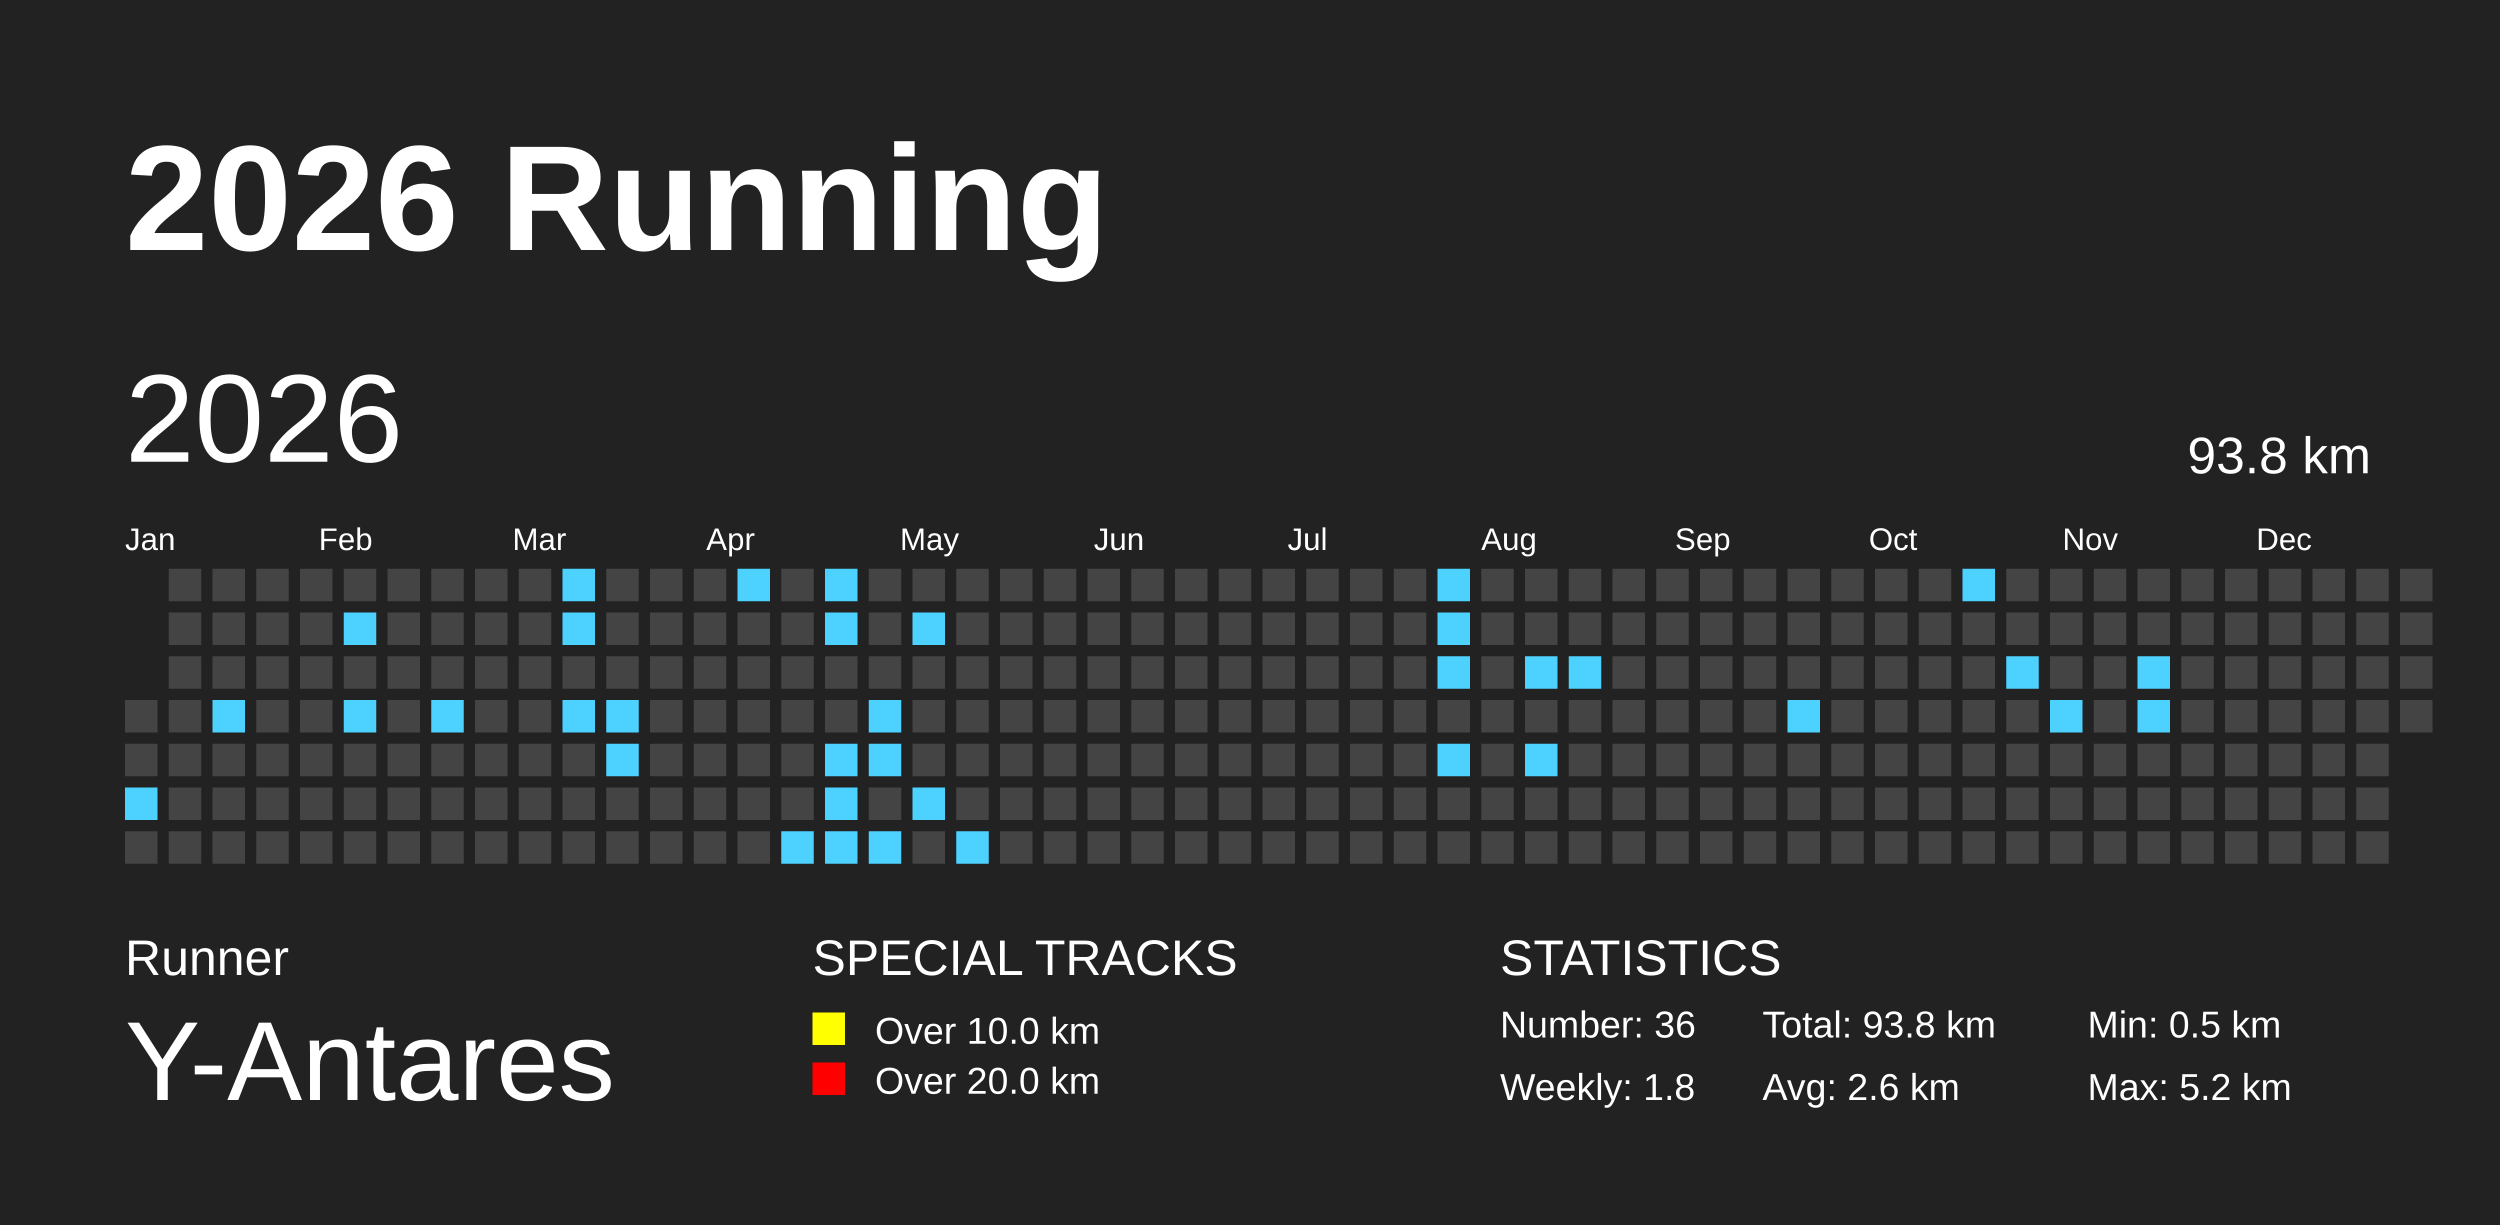
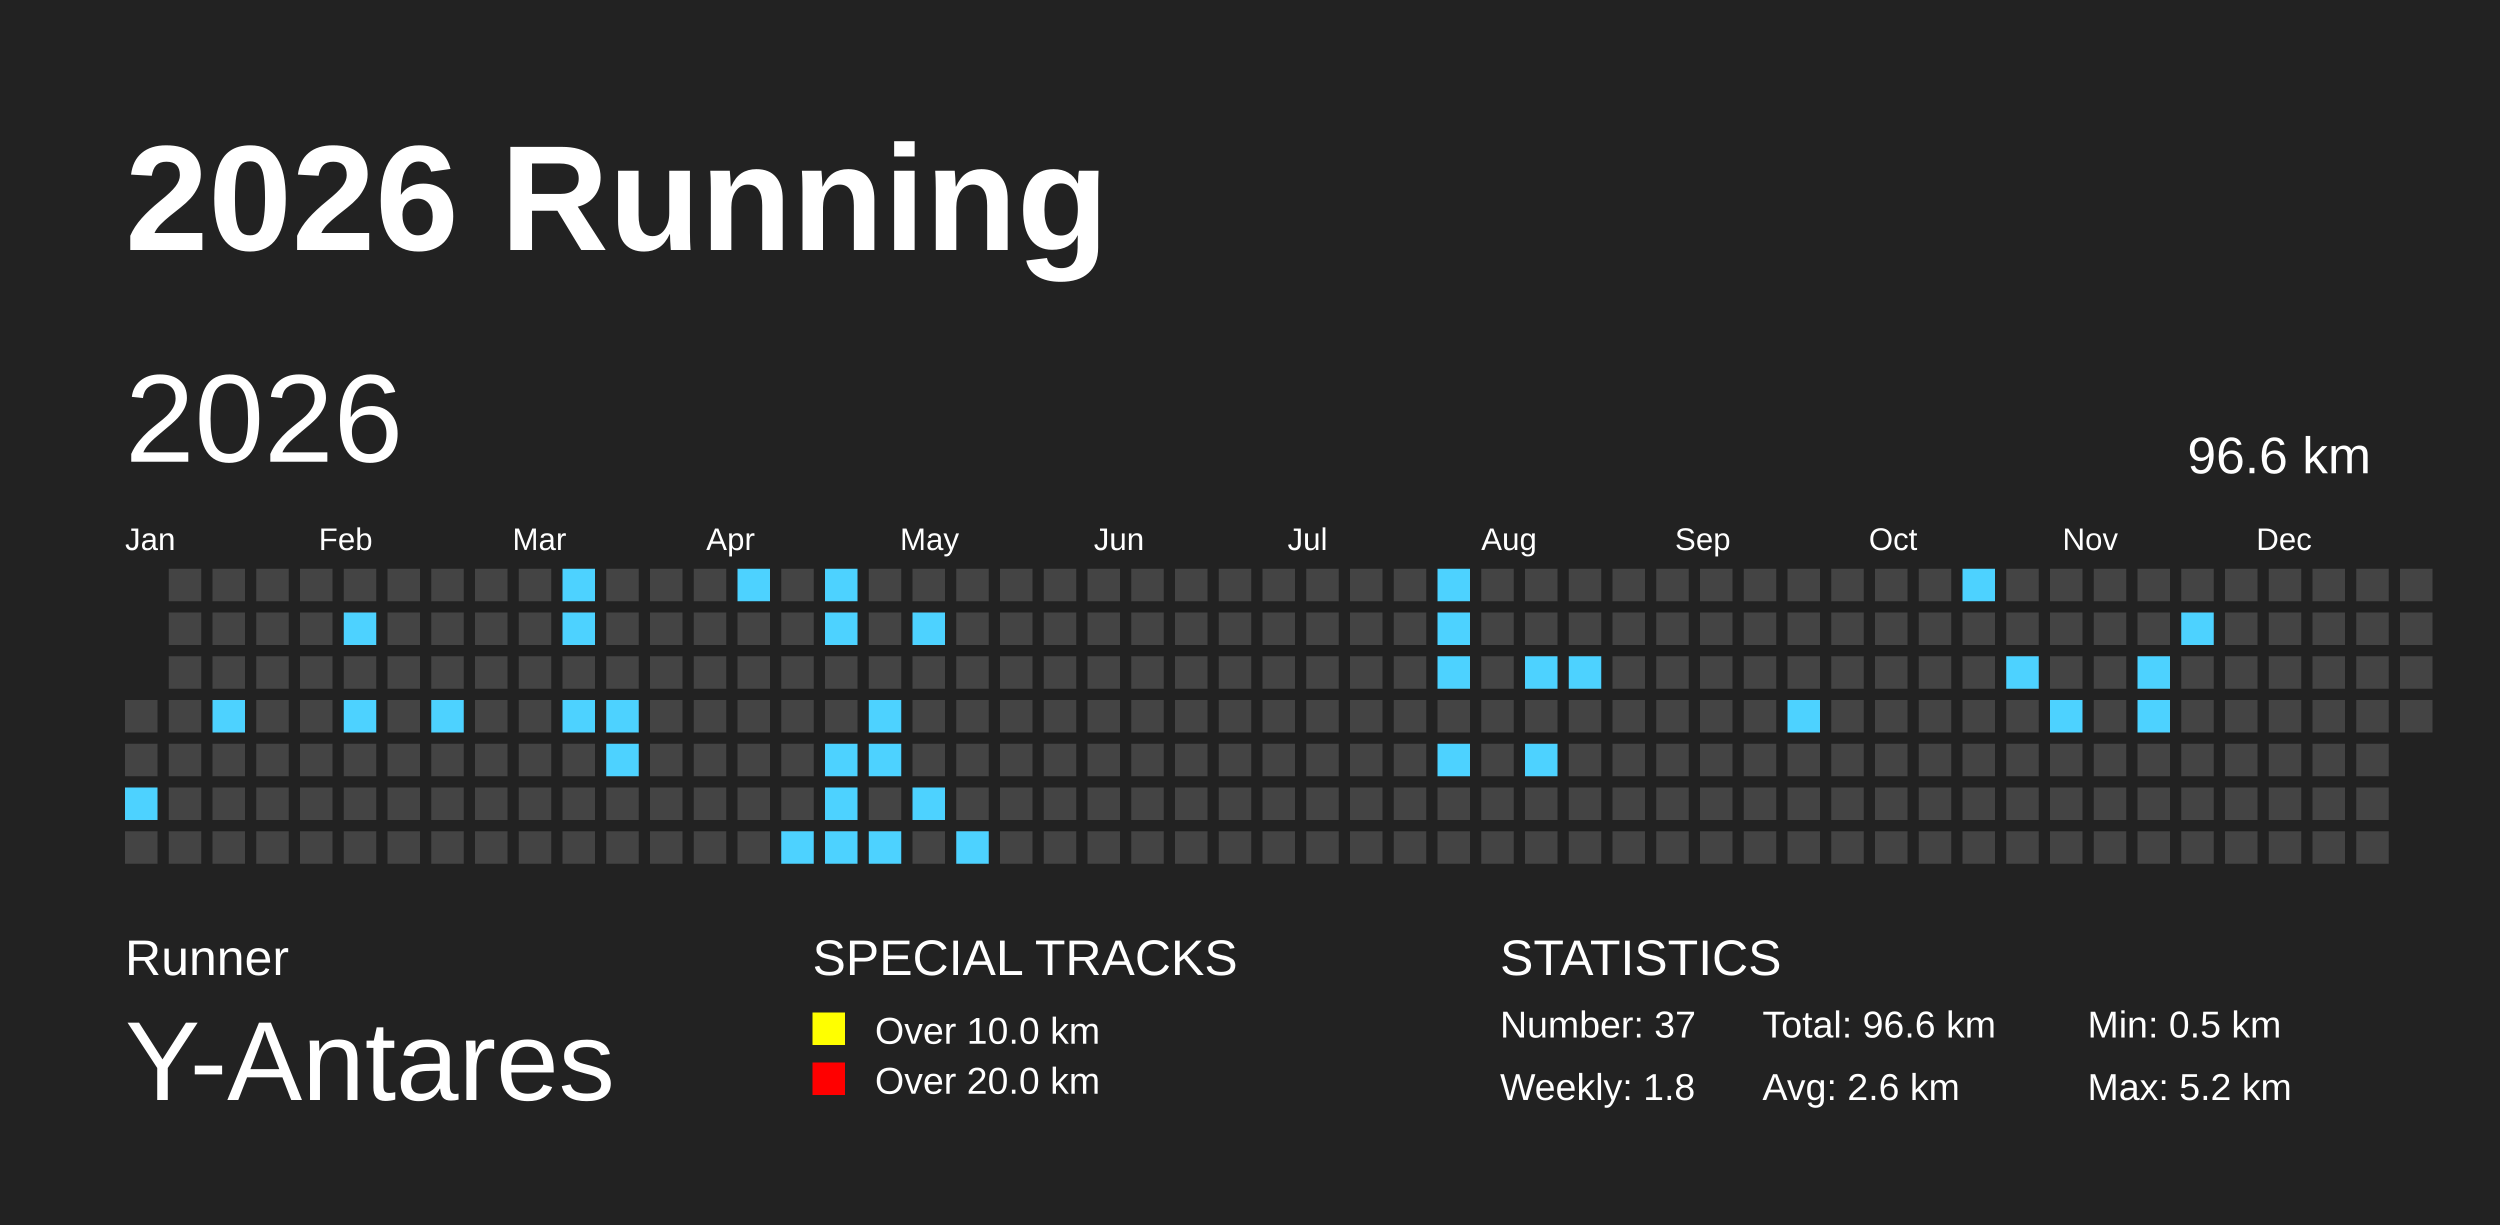
<svg xmlns="http://www.w3.org/2000/svg" baseProfile="full" height="98mm" version="1.1" viewBox="0,0,200,98" width="200mm">
  <defs />
  <rect fill="#222222" height="98" width="200" x="0" y="0" />
  <text fill="#FFFFFF" style="font-size:12px; font-family:Arial; font-weight:bold;" x="10" y="20">2026 Running</text>
  <text fill="#FFFFFF" style="font-size:4px; font-family:Arial" x="10" y="78">Runner</text>
  <text fill="#FFFFFF" style="font-size:9px; font-family:Arial" x="10" y="88">Y-Antares</text>
  <text fill="#FFFFFF" style="font-size:4px; font-family:Arial" x="65" y="78">SPECIAL TRACKS</text>
  <rect fill="yellow" height="2.6" width="2.6" x="65" y="81" />
  <text fill="#FFFFFF" style="font-size:3px; font-family:Arial" x="70" y="83.5">Over 10.0 km</text>
  <rect fill="red" height="2.6" width="2.6" x="65" y="85" />
  <text fill="#FFFFFF" style="font-size:3px; font-family:Arial" x="70" y="87.5">Over 20.0 km</text>
  <text fill="#FFFFFF" style="font-size:4px; font-family:Arial" x="120" y="78">STATISTICS</text>
-   <text fill="#FFFFFF" style="font-size:3px; font-family:Arial" x="120" y="83">Number: 36</text>
+   <text fill="#FFFFFF" style="font-size:3px; font-family:Arial" x="120" y="83">Number: 37</text>
  <text fill="#FFFFFF" style="font-size:3px; font-family:Arial" x="120" y="88">Weekly: 1.8</text>
-   <text fill="#FFFFFF" style="font-size:3px; font-family:Arial" x="141" y="83">Total: 93.8 km</text>
+   <text fill="#FFFFFF" style="font-size:3px; font-family:Arial" x="141" y="83">Total: 96.6 km</text>
  <text fill="#FFFFFF" style="font-size:3px; font-family:Arial" x="141" y="88">Avg: 2.6 km</text>
  <text fill="#FFFFFF" style="font-size:3px; font-family:Arial" x="167" y="83">Min: 0.5 km</text>
  <text fill="#FFFFFF" style="font-size:3px; font-family:Arial" x="167" y="88">Max: 5.2 km</text>
  <text dominant-baseline="hanging" fill="#FFFFFF" style="font-size:10.0px; font-family:Arial;" x="10" y="30">2026</text>
-   <text dominant-baseline="hanging" fill="#FFFFFF" style="font-size:4.125px; font-family:Arial;" x="175" y="35">93.8 km</text>
+   <text dominant-baseline="hanging" fill="#FFFFFF" style="font-size:4.125px; font-family:Arial;" x="175" y="35">96.6 km</text>
  <text fill="#FFFFFF" style="font-size:2.5px; font-family:Arial" x="10.0" y="44">Jan</text>
  <text fill="#FFFFFF" style="font-size:2.5px; font-family:Arial" x="25.5" y="44">Feb</text>
  <text fill="#FFFFFF" style="font-size:2.5px; font-family:Arial" x="41.0" y="44">Mar</text>
  <text fill="#FFFFFF" style="font-size:2.5px; font-family:Arial" x="56.5" y="44">Apr</text>
  <text fill="#FFFFFF" style="font-size:2.5px; font-family:Arial" x="72.0" y="44">May</text>
  <text fill="#FFFFFF" style="font-size:2.5px; font-family:Arial" x="87.5" y="44">Jun</text>
  <text fill="#FFFFFF" style="font-size:2.5px; font-family:Arial" x="103.0" y="44">Jul</text>
  <text fill="#FFFFFF" style="font-size:2.5px; font-family:Arial" x="118.5" y="44">Aug</text>
  <text fill="#FFFFFF" style="font-size:2.5px; font-family:Arial" x="134.0" y="44">Sep</text>
  <text fill="#FFFFFF" style="font-size:2.5px; font-family:Arial" x="149.5" y="44">Oct</text>
  <text fill="#FFFFFF" style="font-size:2.5px; font-family:Arial" x="165.0" y="44">Nov</text>
  <text fill="#FFFFFF" style="font-size:2.5px; font-family:Arial" x="180.5" y="44">Dec</text>
  <rect fill="#444444" height="2.6" width="2.6" x="10.0" y="56.0" />
  <rect fill="#444444" height="2.6" width="2.6" x="10.0" y="59.5" />
  <rect fill="#4DD2FF" height="2.6" width="2.6" x="10.0" y="63.0" />
  <rect fill="#444444" height="2.6" width="2.6" x="10.0" y="66.5" />
  <rect fill="#444444" height="2.6" width="2.6" x="13.5" y="45.5" />
  <rect fill="#444444" height="2.6" width="2.6" x="13.5" y="49.0" />
  <rect fill="#444444" height="2.6" width="2.6" x="13.5" y="52.5" />
  <rect fill="#444444" height="2.6" width="2.6" x="13.5" y="56.0" />
  <rect fill="#444444" height="2.6" width="2.6" x="13.5" y="59.5" />
  <rect fill="#444444" height="2.6" width="2.6" x="13.5" y="63.0" />
  <rect fill="#444444" height="2.6" width="2.6" x="13.5" y="66.5" />
  <rect fill="#444444" height="2.6" width="2.6" x="17.0" y="45.5" />
  <rect fill="#444444" height="2.6" width="2.6" x="17.0" y="49.0" />
  <rect fill="#444444" height="2.6" width="2.6" x="17.0" y="52.5" />
  <rect fill="#4DD2FF" height="2.6" width="2.6" x="17.0" y="56.0" />
  <rect fill="#444444" height="2.6" width="2.6" x="17.0" y="59.5" />
  <rect fill="#444444" height="2.6" width="2.6" x="17.0" y="63.0" />
  <rect fill="#444444" height="2.6" width="2.6" x="17.0" y="66.5" />
  <rect fill="#444444" height="2.6" width="2.6" x="20.5" y="45.5" />
  <rect fill="#444444" height="2.6" width="2.6" x="20.5" y="49.0" />
  <rect fill="#444444" height="2.6" width="2.6" x="20.5" y="52.5" />
  <rect fill="#444444" height="2.6" width="2.6" x="20.5" y="56.0" />
  <rect fill="#444444" height="2.6" width="2.6" x="20.5" y="59.5" />
  <rect fill="#444444" height="2.6" width="2.6" x="20.5" y="63.0" />
  <rect fill="#444444" height="2.6" width="2.6" x="20.5" y="66.5" />
  <rect fill="#444444" height="2.6" width="2.6" x="24.0" y="45.5" />
  <rect fill="#444444" height="2.6" width="2.6" x="24.0" y="49.0" />
  <rect fill="#444444" height="2.6" width="2.6" x="24.0" y="52.5" />
  <rect fill="#444444" height="2.6" width="2.6" x="24.0" y="56.0" />
  <rect fill="#444444" height="2.6" width="2.6" x="24.0" y="59.5" />
  <rect fill="#444444" height="2.6" width="2.6" x="24.0" y="63.0" />
  <rect fill="#444444" height="2.6" width="2.6" x="24.0" y="66.5" />
  <rect fill="#444444" height="2.6" width="2.6" x="27.5" y="45.5" />
  <rect fill="#4DD2FF" height="2.6" width="2.6" x="27.5" y="49.0" />
  <rect fill="#444444" height="2.6" width="2.6" x="27.5" y="52.5" />
  <rect fill="#4DD2FF" height="2.6" width="2.6" x="27.5" y="56.0" />
  <rect fill="#444444" height="2.6" width="2.6" x="27.5" y="59.5" />
  <rect fill="#444444" height="2.6" width="2.6" x="27.5" y="63.0" />
  <rect fill="#444444" height="2.6" width="2.6" x="27.5" y="66.5" />
  <rect fill="#444444" height="2.6" width="2.6" x="31.0" y="45.5" />
  <rect fill="#444444" height="2.6" width="2.6" x="31.0" y="49.0" />
  <rect fill="#444444" height="2.6" width="2.6" x="31.0" y="52.5" />
  <rect fill="#444444" height="2.6" width="2.6" x="31.0" y="56.0" />
  <rect fill="#444444" height="2.6" width="2.6" x="31.0" y="59.5" />
  <rect fill="#444444" height="2.6" width="2.6" x="31.0" y="63.0" />
  <rect fill="#444444" height="2.6" width="2.6" x="31.0" y="66.5" />
  <rect fill="#444444" height="2.6" width="2.6" x="34.5" y="45.5" />
  <rect fill="#444444" height="2.6" width="2.6" x="34.5" y="49.0" />
  <rect fill="#444444" height="2.6" width="2.6" x="34.5" y="52.5" />
  <rect fill="#4DD2FF" height="2.6" width="2.6" x="34.5" y="56.0" />
  <rect fill="#444444" height="2.6" width="2.6" x="34.5" y="59.5" />
  <rect fill="#444444" height="2.6" width="2.6" x="34.5" y="63.0" />
  <rect fill="#444444" height="2.6" width="2.6" x="34.5" y="66.5" />
  <rect fill="#444444" height="2.6" width="2.6" x="38.0" y="45.5" />
  <rect fill="#444444" height="2.6" width="2.6" x="38.0" y="49.0" />
  <rect fill="#444444" height="2.6" width="2.6" x="38.0" y="52.5" />
  <rect fill="#444444" height="2.6" width="2.6" x="38.0" y="56.0" />
  <rect fill="#444444" height="2.6" width="2.6" x="38.0" y="59.5" />
  <rect fill="#444444" height="2.6" width="2.6" x="38.0" y="63.0" />
  <rect fill="#444444" height="2.6" width="2.6" x="38.0" y="66.5" />
  <rect fill="#444444" height="2.6" width="2.6" x="41.5" y="45.5" />
  <rect fill="#444444" height="2.6" width="2.6" x="41.5" y="49.0" />
  <rect fill="#444444" height="2.6" width="2.6" x="41.5" y="52.5" />
  <rect fill="#444444" height="2.6" width="2.6" x="41.5" y="56.0" />
  <rect fill="#444444" height="2.6" width="2.6" x="41.5" y="59.5" />
  <rect fill="#444444" height="2.6" width="2.6" x="41.5" y="63.0" />
  <rect fill="#444444" height="2.6" width="2.6" x="41.5" y="66.5" />
  <rect fill="#4DD2FF" height="2.6" width="2.6" x="45.0" y="45.5" />
  <rect fill="#4DD2FF" height="2.6" width="2.6" x="45.0" y="49.0" />
  <rect fill="#444444" height="2.6" width="2.6" x="45.0" y="52.5" />
  <rect fill="#4DD2FF" height="2.6" width="2.6" x="45.0" y="56.0" />
  <rect fill="#444444" height="2.6" width="2.6" x="45.0" y="59.5" />
  <rect fill="#444444" height="2.6" width="2.6" x="45.0" y="63.0" />
  <rect fill="#444444" height="2.6" width="2.6" x="45.0" y="66.5" />
  <rect fill="#444444" height="2.6" width="2.6" x="48.5" y="45.5" />
  <rect fill="#444444" height="2.6" width="2.6" x="48.5" y="49.0" />
  <rect fill="#444444" height="2.6" width="2.6" x="48.5" y="52.5" />
  <rect fill="#4DD2FF" height="2.6" width="2.6" x="48.5" y="56.0" />
  <rect fill="#4DD2FF" height="2.6" width="2.6" x="48.5" y="59.5" />
  <rect fill="#444444" height="2.6" width="2.6" x="48.5" y="63.0" />
  <rect fill="#444444" height="2.6" width="2.6" x="48.5" y="66.5" />
  <rect fill="#444444" height="2.6" width="2.6" x="52.0" y="45.5" />
  <rect fill="#444444" height="2.6" width="2.6" x="52.0" y="49.0" />
  <rect fill="#444444" height="2.6" width="2.6" x="52.0" y="52.5" />
  <rect fill="#444444" height="2.6" width="2.6" x="52.0" y="56.0" />
  <rect fill="#444444" height="2.6" width="2.6" x="52.0" y="59.5" />
  <rect fill="#444444" height="2.6" width="2.6" x="52.0" y="63.0" />
  <rect fill="#444444" height="2.6" width="2.6" x="52.0" y="66.5" />
  <rect fill="#444444" height="2.6" width="2.6" x="55.5" y="45.5" />
  <rect fill="#444444" height="2.6" width="2.6" x="55.5" y="49.0" />
  <rect fill="#444444" height="2.6" width="2.6" x="55.5" y="52.5" />
  <rect fill="#444444" height="2.6" width="2.6" x="55.5" y="56.0" />
  <rect fill="#444444" height="2.6" width="2.6" x="55.5" y="59.5" />
  <rect fill="#444444" height="2.6" width="2.6" x="55.5" y="63.0" />
  <rect fill="#444444" height="2.6" width="2.6" x="55.5" y="66.5" />
  <rect fill="#4DD2FF" height="2.6" width="2.6" x="59.0" y="45.5" />
  <rect fill="#444444" height="2.6" width="2.6" x="59.0" y="49.0" />
  <rect fill="#444444" height="2.6" width="2.6" x="59.0" y="52.5" />
  <rect fill="#444444" height="2.6" width="2.6" x="59.0" y="56.0" />
  <rect fill="#444444" height="2.6" width="2.6" x="59.0" y="59.5" />
  <rect fill="#444444" height="2.6" width="2.6" x="59.0" y="63.0" />
  <rect fill="#444444" height="2.6" width="2.6" x="59.0" y="66.5" />
  <rect fill="#444444" height="2.6" width="2.6" x="62.5" y="45.5" />
  <rect fill="#444444" height="2.6" width="2.6" x="62.5" y="49.0" />
  <rect fill="#444444" height="2.6" width="2.6" x="62.5" y="52.5" />
  <rect fill="#444444" height="2.6" width="2.6" x="62.5" y="56.0" />
  <rect fill="#444444" height="2.6" width="2.6" x="62.5" y="59.5" />
  <rect fill="#444444" height="2.6" width="2.6" x="62.5" y="63.0" />
  <rect fill="#4DD2FF" height="2.6" width="2.6" x="62.5" y="66.5" />
  <rect fill="#4DD2FF" height="2.6" width="2.6" x="66.0" y="45.5" />
  <rect fill="#4DD2FF" height="2.6" width="2.6" x="66.0" y="49.0" />
  <rect fill="#444444" height="2.6" width="2.6" x="66.0" y="52.5" />
  <rect fill="#444444" height="2.6" width="2.6" x="66.0" y="56.0" />
  <rect fill="#4DD2FF" height="2.6" width="2.6" x="66.0" y="59.5" />
  <rect fill="#4DD2FF" height="2.6" width="2.6" x="66.0" y="63.0" />
  <rect fill="#4DD2FF" height="2.6" width="2.6" x="66.0" y="66.5" />
  <rect fill="#444444" height="2.6" width="2.6" x="69.5" y="45.5" />
  <rect fill="#444444" height="2.6" width="2.6" x="69.5" y="49.0" />
  <rect fill="#444444" height="2.6" width="2.6" x="69.5" y="52.5" />
  <rect fill="#4DD2FF" height="2.6" width="2.6" x="69.5" y="56.0" />
  <rect fill="#4DD2FF" height="2.6" width="2.6" x="69.5" y="59.5" />
  <rect fill="#444444" height="2.6" width="2.6" x="69.5" y="63.0" />
  <rect fill="#4DD2FF" height="2.6" width="2.6" x="69.5" y="66.5" />
  <rect fill="#444444" height="2.6" width="2.6" x="73.0" y="45.5" />
  <rect fill="#4DD2FF" height="2.6" width="2.6" x="73.0" y="49.0" />
  <rect fill="#444444" height="2.6" width="2.6" x="73.0" y="52.5" />
  <rect fill="#444444" height="2.6" width="2.6" x="73.0" y="56.0" />
  <rect fill="#444444" height="2.6" width="2.6" x="73.0" y="59.5" />
  <rect fill="#4DD2FF" height="2.6" width="2.6" x="73.0" y="63.0" />
  <rect fill="#444444" height="2.6" width="2.6" x="73.0" y="66.5" />
  <rect fill="#444444" height="2.6" width="2.6" x="76.5" y="45.5" />
  <rect fill="#444444" height="2.6" width="2.6" x="76.5" y="49.0" />
  <rect fill="#444444" height="2.6" width="2.6" x="76.5" y="52.5" />
  <rect fill="#444444" height="2.6" width="2.6" x="76.5" y="56.0" />
  <rect fill="#444444" height="2.6" width="2.6" x="76.5" y="59.5" />
  <rect fill="#444444" height="2.6" width="2.6" x="76.5" y="63.0" />
  <rect fill="#4DD2FF" height="2.6" width="2.6" x="76.5" y="66.5" />
  <rect fill="#444444" height="2.6" width="2.6" x="80.0" y="45.5" />
  <rect fill="#444444" height="2.6" width="2.6" x="80.0" y="49.0" />
  <rect fill="#444444" height="2.6" width="2.6" x="80.0" y="52.5" />
  <rect fill="#444444" height="2.6" width="2.6" x="80.0" y="56.0" />
  <rect fill="#444444" height="2.6" width="2.6" x="80.0" y="59.5" />
  <rect fill="#444444" height="2.6" width="2.6" x="80.0" y="63.0" />
  <rect fill="#444444" height="2.6" width="2.6" x="80.0" y="66.5" />
  <rect fill="#444444" height="2.6" width="2.6" x="83.5" y="45.5" />
  <rect fill="#444444" height="2.6" width="2.6" x="83.5" y="49.0" />
  <rect fill="#444444" height="2.6" width="2.6" x="83.5" y="52.5" />
  <rect fill="#444444" height="2.6" width="2.6" x="83.5" y="56.0" />
  <rect fill="#444444" height="2.6" width="2.6" x="83.5" y="59.5" />
  <rect fill="#444444" height="2.6" width="2.6" x="83.5" y="63.0" />
  <rect fill="#444444" height="2.6" width="2.6" x="83.5" y="66.5" />
  <rect fill="#444444" height="2.6" width="2.6" x="87.0" y="45.5" />
  <rect fill="#444444" height="2.6" width="2.6" x="87.0" y="49.0" />
  <rect fill="#444444" height="2.6" width="2.6" x="87.0" y="52.5" />
  <rect fill="#444444" height="2.6" width="2.6" x="87.0" y="56.0" />
  <rect fill="#444444" height="2.6" width="2.6" x="87.0" y="59.5" />
  <rect fill="#444444" height="2.6" width="2.6" x="87.0" y="63.0" />
  <rect fill="#444444" height="2.6" width="2.6" x="87.0" y="66.5" />
  <rect fill="#444444" height="2.6" width="2.6" x="90.5" y="45.5" />
  <rect fill="#444444" height="2.6" width="2.6" x="90.5" y="49.0" />
  <rect fill="#444444" height="2.6" width="2.6" x="90.5" y="52.5" />
  <rect fill="#444444" height="2.6" width="2.6" x="90.5" y="56.0" />
  <rect fill="#444444" height="2.6" width="2.6" x="90.5" y="59.5" />
  <rect fill="#444444" height="2.6" width="2.6" x="90.5" y="63.0" />
  <rect fill="#444444" height="2.6" width="2.6" x="90.5" y="66.5" />
  <rect fill="#444444" height="2.6" width="2.6" x="94.0" y="45.5" />
  <rect fill="#444444" height="2.6" width="2.6" x="94.0" y="49.0" />
  <rect fill="#444444" height="2.6" width="2.6" x="94.0" y="52.5" />
  <rect fill="#444444" height="2.6" width="2.6" x="94.0" y="56.0" />
  <rect fill="#444444" height="2.6" width="2.6" x="94.0" y="59.5" />
  <rect fill="#444444" height="2.6" width="2.6" x="94.0" y="63.0" />
  <rect fill="#444444" height="2.6" width="2.6" x="94.0" y="66.5" />
  <rect fill="#444444" height="2.6" width="2.6" x="97.5" y="45.5" />
  <rect fill="#444444" height="2.6" width="2.6" x="97.5" y="49.0" />
  <rect fill="#444444" height="2.6" width="2.6" x="97.5" y="52.5" />
  <rect fill="#444444" height="2.6" width="2.6" x="97.5" y="56.0" />
  <rect fill="#444444" height="2.6" width="2.6" x="97.5" y="59.5" />
  <rect fill="#444444" height="2.6" width="2.6" x="97.5" y="63.0" />
  <rect fill="#444444" height="2.6" width="2.6" x="97.5" y="66.5" />
  <rect fill="#444444" height="2.6" width="2.6" x="101.0" y="45.5" />
  <rect fill="#444444" height="2.6" width="2.6" x="101.0" y="49.0" />
  <rect fill="#444444" height="2.6" width="2.6" x="101.0" y="52.5" />
  <rect fill="#444444" height="2.6" width="2.6" x="101.0" y="56.0" />
  <rect fill="#444444" height="2.6" width="2.6" x="101.0" y="59.5" />
  <rect fill="#444444" height="2.6" width="2.6" x="101.0" y="63.0" />
  <rect fill="#444444" height="2.6" width="2.6" x="101.0" y="66.5" />
  <rect fill="#444444" height="2.6" width="2.6" x="104.5" y="45.5" />
  <rect fill="#444444" height="2.6" width="2.6" x="104.5" y="49.0" />
  <rect fill="#444444" height="2.6" width="2.6" x="104.5" y="52.5" />
  <rect fill="#444444" height="2.6" width="2.6" x="104.5" y="56.0" />
  <rect fill="#444444" height="2.6" width="2.6" x="104.5" y="59.5" />
  <rect fill="#444444" height="2.6" width="2.6" x="104.5" y="63.0" />
  <rect fill="#444444" height="2.6" width="2.6" x="104.5" y="66.5" />
  <rect fill="#444444" height="2.6" width="2.6" x="108.0" y="45.5" />
  <rect fill="#444444" height="2.6" width="2.6" x="108.0" y="49.0" />
  <rect fill="#444444" height="2.6" width="2.6" x="108.0" y="52.5" />
  <rect fill="#444444" height="2.6" width="2.6" x="108.0" y="56.0" />
  <rect fill="#444444" height="2.6" width="2.6" x="108.0" y="59.5" />
  <rect fill="#444444" height="2.6" width="2.6" x="108.0" y="63.0" />
  <rect fill="#444444" height="2.6" width="2.6" x="108.0" y="66.5" />
  <rect fill="#444444" height="2.6" width="2.6" x="111.5" y="45.5" />
  <rect fill="#444444" height="2.6" width="2.6" x="111.5" y="49.0" />
  <rect fill="#444444" height="2.6" width="2.6" x="111.5" y="52.5" />
  <rect fill="#444444" height="2.6" width="2.6" x="111.5" y="56.0" />
  <rect fill="#444444" height="2.6" width="2.6" x="111.5" y="59.5" />
  <rect fill="#444444" height="2.6" width="2.6" x="111.5" y="63.0" />
  <rect fill="#444444" height="2.6" width="2.6" x="111.5" y="66.5" />
  <rect fill="#4DD2FF" height="2.6" width="2.6" x="115.0" y="45.5" />
  <rect fill="#4DD2FF" height="2.6" width="2.6" x="115.0" y="49.0" />
  <rect fill="#4DD2FF" height="2.6" width="2.6" x="115.0" y="52.5" />
  <rect fill="#444444" height="2.6" width="2.6" x="115.0" y="56.0" />
  <rect fill="#4DD2FF" height="2.6" width="2.6" x="115.0" y="59.5" />
  <rect fill="#444444" height="2.6" width="2.6" x="115.0" y="63.0" />
  <rect fill="#444444" height="2.6" width="2.6" x="115.0" y="66.5" />
  <rect fill="#444444" height="2.6" width="2.6" x="118.5" y="45.5" />
  <rect fill="#444444" height="2.6" width="2.6" x="118.5" y="49.0" />
  <rect fill="#444444" height="2.6" width="2.6" x="118.5" y="52.5" />
  <rect fill="#444444" height="2.6" width="2.6" x="118.5" y="56.0" />
  <rect fill="#444444" height="2.6" width="2.6" x="118.5" y="59.5" />
  <rect fill="#444444" height="2.6" width="2.6" x="118.5" y="63.0" />
  <rect fill="#444444" height="2.6" width="2.6" x="118.5" y="66.5" />
  <rect fill="#444444" height="2.6" width="2.6" x="122.0" y="45.5" />
  <rect fill="#444444" height="2.6" width="2.6" x="122.0" y="49.0" />
  <rect fill="#4DD2FF" height="2.6" width="2.6" x="122.0" y="52.5" />
  <rect fill="#444444" height="2.6" width="2.6" x="122.0" y="56.0" />
  <rect fill="#4DD2FF" height="2.6" width="2.6" x="122.0" y="59.5" />
  <rect fill="#444444" height="2.6" width="2.6" x="122.0" y="63.0" />
  <rect fill="#444444" height="2.6" width="2.6" x="122.0" y="66.5" />
  <rect fill="#444444" height="2.6" width="2.6" x="125.5" y="45.5" />
  <rect fill="#444444" height="2.6" width="2.6" x="125.5" y="49.0" />
  <rect fill="#4DD2FF" height="2.6" width="2.6" x="125.5" y="52.5" />
  <rect fill="#444444" height="2.6" width="2.6" x="125.5" y="56.0" />
  <rect fill="#444444" height="2.6" width="2.6" x="125.5" y="59.5" />
  <rect fill="#444444" height="2.6" width="2.6" x="125.5" y="63.0" />
  <rect fill="#444444" height="2.6" width="2.6" x="125.5" y="66.5" />
  <rect fill="#444444" height="2.6" width="2.6" x="129.0" y="45.5" />
  <rect fill="#444444" height="2.6" width="2.6" x="129.0" y="49.0" />
  <rect fill="#444444" height="2.6" width="2.6" x="129.0" y="52.5" />
  <rect fill="#444444" height="2.6" width="2.6" x="129.0" y="56.0" />
  <rect fill="#444444" height="2.6" width="2.6" x="129.0" y="59.5" />
  <rect fill="#444444" height="2.6" width="2.6" x="129.0" y="63.0" />
  <rect fill="#444444" height="2.6" width="2.6" x="129.0" y="66.5" />
  <rect fill="#444444" height="2.6" width="2.6" x="132.5" y="45.5" />
  <rect fill="#444444" height="2.6" width="2.6" x="132.5" y="49.0" />
  <rect fill="#444444" height="2.6" width="2.6" x="132.5" y="52.5" />
  <rect fill="#444444" height="2.6" width="2.6" x="132.5" y="56.0" />
  <rect fill="#444444" height="2.6" width="2.6" x="132.5" y="59.5" />
  <rect fill="#444444" height="2.6" width="2.6" x="132.5" y="63.0" />
  <rect fill="#444444" height="2.6" width="2.6" x="132.5" y="66.5" />
  <rect fill="#444444" height="2.6" width="2.6" x="136.0" y="45.5" />
  <rect fill="#444444" height="2.6" width="2.6" x="136.0" y="49.0" />
  <rect fill="#444444" height="2.6" width="2.6" x="136.0" y="52.5" />
  <rect fill="#444444" height="2.6" width="2.6" x="136.0" y="56.0" />
  <rect fill="#444444" height="2.6" width="2.6" x="136.0" y="59.5" />
  <rect fill="#444444" height="2.6" width="2.6" x="136.0" y="63.0" />
  <rect fill="#444444" height="2.6" width="2.6" x="136.0" y="66.5" />
  <rect fill="#444444" height="2.6" width="2.6" x="139.5" y="45.5" />
  <rect fill="#444444" height="2.6" width="2.6" x="139.5" y="49.0" />
  <rect fill="#444444" height="2.6" width="2.6" x="139.5" y="52.5" />
  <rect fill="#444444" height="2.6" width="2.6" x="139.5" y="56.0" />
  <rect fill="#444444" height="2.6" width="2.6" x="139.5" y="59.5" />
  <rect fill="#444444" height="2.6" width="2.6" x="139.5" y="63.0" />
  <rect fill="#444444" height="2.6" width="2.6" x="139.5" y="66.5" />
  <rect fill="#444444" height="2.6" width="2.6" x="143.0" y="45.5" />
  <rect fill="#444444" height="2.6" width="2.6" x="143.0" y="49.0" />
  <rect fill="#444444" height="2.6" width="2.6" x="143.0" y="52.5" />
  <rect fill="#4DD2FF" height="2.6" width="2.6" x="143.0" y="56.0" />
  <rect fill="#444444" height="2.6" width="2.6" x="143.0" y="59.5" />
  <rect fill="#444444" height="2.6" width="2.6" x="143.0" y="63.0" />
  <rect fill="#444444" height="2.6" width="2.6" x="143.0" y="66.5" />
  <rect fill="#444444" height="2.6" width="2.6" x="146.5" y="45.5" />
  <rect fill="#444444" height="2.6" width="2.6" x="146.5" y="49.0" />
  <rect fill="#444444" height="2.6" width="2.6" x="146.5" y="52.5" />
  <rect fill="#444444" height="2.6" width="2.6" x="146.5" y="56.0" />
  <rect fill="#444444" height="2.6" width="2.6" x="146.5" y="59.5" />
  <rect fill="#444444" height="2.6" width="2.6" x="146.5" y="63.0" />
  <rect fill="#444444" height="2.6" width="2.6" x="146.5" y="66.5" />
  <rect fill="#444444" height="2.6" width="2.6" x="150.0" y="45.5" />
  <rect fill="#444444" height="2.6" width="2.6" x="150.0" y="49.0" />
  <rect fill="#444444" height="2.6" width="2.6" x="150.0" y="52.5" />
  <rect fill="#444444" height="2.6" width="2.6" x="150.0" y="56.0" />
  <rect fill="#444444" height="2.6" width="2.6" x="150.0" y="59.5" />
  <rect fill="#444444" height="2.6" width="2.6" x="150.0" y="63.0" />
  <rect fill="#444444" height="2.6" width="2.6" x="150.0" y="66.5" />
  <rect fill="#444444" height="2.6" width="2.6" x="153.5" y="45.5" />
  <rect fill="#444444" height="2.6" width="2.6" x="153.5" y="49.0" />
  <rect fill="#444444" height="2.6" width="2.6" x="153.5" y="52.5" />
  <rect fill="#444444" height="2.6" width="2.6" x="153.5" y="56.0" />
  <rect fill="#444444" height="2.6" width="2.6" x="153.5" y="59.5" />
  <rect fill="#444444" height="2.6" width="2.6" x="153.5" y="63.0" />
  <rect fill="#444444" height="2.6" width="2.6" x="153.5" y="66.5" />
  <rect fill="#4DD2FF" height="2.6" width="2.6" x="157.0" y="45.5" />
  <rect fill="#444444" height="2.6" width="2.6" x="157.0" y="49.0" />
  <rect fill="#444444" height="2.6" width="2.6" x="157.0" y="52.5" />
  <rect fill="#444444" height="2.6" width="2.6" x="157.0" y="56.0" />
  <rect fill="#444444" height="2.6" width="2.6" x="157.0" y="59.5" />
  <rect fill="#444444" height="2.6" width="2.6" x="157.0" y="63.0" />
  <rect fill="#444444" height="2.6" width="2.6" x="157.0" y="66.5" />
  <rect fill="#444444" height="2.6" width="2.6" x="160.5" y="45.5" />
  <rect fill="#444444" height="2.6" width="2.6" x="160.5" y="49.0" />
  <rect fill="#4DD2FF" height="2.6" width="2.6" x="160.5" y="52.5" />
  <rect fill="#444444" height="2.6" width="2.6" x="160.5" y="56.0" />
  <rect fill="#444444" height="2.6" width="2.6" x="160.5" y="59.5" />
  <rect fill="#444444" height="2.6" width="2.6" x="160.5" y="63.0" />
  <rect fill="#444444" height="2.6" width="2.6" x="160.5" y="66.5" />
  <rect fill="#444444" height="2.6" width="2.6" x="164.0" y="45.5" />
  <rect fill="#444444" height="2.6" width="2.6" x="164.0" y="49.0" />
  <rect fill="#444444" height="2.6" width="2.6" x="164.0" y="52.5" />
  <rect fill="#4DD2FF" height="2.6" width="2.6" x="164.0" y="56.0" />
  <rect fill="#444444" height="2.6" width="2.6" x="164.0" y="59.5" />
  <rect fill="#444444" height="2.6" width="2.6" x="164.0" y="63.0" />
  <rect fill="#444444" height="2.6" width="2.6" x="164.0" y="66.5" />
  <rect fill="#444444" height="2.6" width="2.6" x="167.5" y="45.5" />
  <rect fill="#444444" height="2.6" width="2.6" x="167.5" y="49.0" />
  <rect fill="#444444" height="2.6" width="2.6" x="167.5" y="52.5" />
  <rect fill="#444444" height="2.6" width="2.6" x="167.5" y="56.0" />
  <rect fill="#444444" height="2.6" width="2.6" x="167.5" y="59.5" />
  <rect fill="#444444" height="2.6" width="2.6" x="167.5" y="63.0" />
  <rect fill="#444444" height="2.6" width="2.6" x="167.5" y="66.5" />
  <rect fill="#444444" height="2.6" width="2.6" x="171.0" y="45.5" />
  <rect fill="#444444" height="2.6" width="2.6" x="171.0" y="49.0" />
  <rect fill="#4DD2FF" height="2.6" width="2.6" x="171.0" y="52.5" />
  <rect fill="#4DD2FF" height="2.6" width="2.6" x="171.0" y="56.0" />
  <rect fill="#444444" height="2.6" width="2.6" x="171.0" y="59.5" />
  <rect fill="#444444" height="2.6" width="2.6" x="171.0" y="63.0" />
  <rect fill="#444444" height="2.6" width="2.6" x="171.0" y="66.5" />
  <rect fill="#444444" height="2.6" width="2.6" x="174.5" y="45.5" />
-   <rect fill="#444444" height="2.6" width="2.6" x="174.5" y="49.0" />
+   <rect fill="#4DD2FF" height="2.6" width="2.6" x="174.5" y="49.0" />
  <rect fill="#444444" height="2.6" width="2.6" x="174.5" y="52.5" />
  <rect fill="#444444" height="2.6" width="2.6" x="174.5" y="56.0" />
  <rect fill="#444444" height="2.6" width="2.6" x="174.5" y="59.5" />
  <rect fill="#444444" height="2.6" width="2.6" x="174.5" y="63.0" />
  <rect fill="#444444" height="2.6" width="2.6" x="174.5" y="66.5" />
  <rect fill="#444444" height="2.6" width="2.6" x="178.0" y="45.5" />
  <rect fill="#444444" height="2.6" width="2.6" x="178.0" y="49.0" />
  <rect fill="#444444" height="2.6" width="2.6" x="178.0" y="52.5" />
  <rect fill="#444444" height="2.6" width="2.6" x="178.0" y="56.0" />
  <rect fill="#444444" height="2.6" width="2.6" x="178.0" y="59.5" />
  <rect fill="#444444" height="2.6" width="2.6" x="178.0" y="63.0" />
  <rect fill="#444444" height="2.6" width="2.6" x="178.0" y="66.5" />
  <rect fill="#444444" height="2.6" width="2.6" x="181.5" y="45.5" />
  <rect fill="#444444" height="2.6" width="2.6" x="181.5" y="49.0" />
  <rect fill="#444444" height="2.6" width="2.6" x="181.5" y="52.5" />
  <rect fill="#444444" height="2.6" width="2.6" x="181.5" y="56.0" />
  <rect fill="#444444" height="2.6" width="2.6" x="181.5" y="59.5" />
  <rect fill="#444444" height="2.6" width="2.6" x="181.5" y="63.0" />
  <rect fill="#444444" height="2.6" width="2.6" x="181.5" y="66.5" />
  <rect fill="#444444" height="2.6" width="2.6" x="185.0" y="45.5" />
  <rect fill="#444444" height="2.6" width="2.6" x="185.0" y="49.0" />
  <rect fill="#444444" height="2.6" width="2.6" x="185.0" y="52.5" />
  <rect fill="#444444" height="2.6" width="2.6" x="185.0" y="56.0" />
  <rect fill="#444444" height="2.6" width="2.6" x="185.0" y="59.5" />
  <rect fill="#444444" height="2.6" width="2.6" x="185.0" y="63.0" />
  <rect fill="#444444" height="2.6" width="2.6" x="185.0" y="66.5" />
  <rect fill="#444444" height="2.6" width="2.6" x="188.5" y="45.5" />
  <rect fill="#444444" height="2.6" width="2.6" x="188.5" y="49.0" />
  <rect fill="#444444" height="2.6" width="2.6" x="188.5" y="52.5" />
  <rect fill="#444444" height="2.6" width="2.6" x="188.5" y="56.0" />
  <rect fill="#444444" height="2.6" width="2.6" x="188.5" y="59.5" />
  <rect fill="#444444" height="2.6" width="2.6" x="188.5" y="63.0" />
  <rect fill="#444444" height="2.6" width="2.6" x="188.5" y="66.5" />
  <rect fill="#444444" height="2.6" width="2.6" x="192.0" y="45.5" />
  <rect fill="#444444" height="2.6" width="2.6" x="192.0" y="49.0" />
  <rect fill="#444444" height="2.6" width="2.6" x="192.0" y="52.5" />
  <rect fill="#444444" height="2.6" width="2.6" x="192.0" y="56.0" />
</svg>
